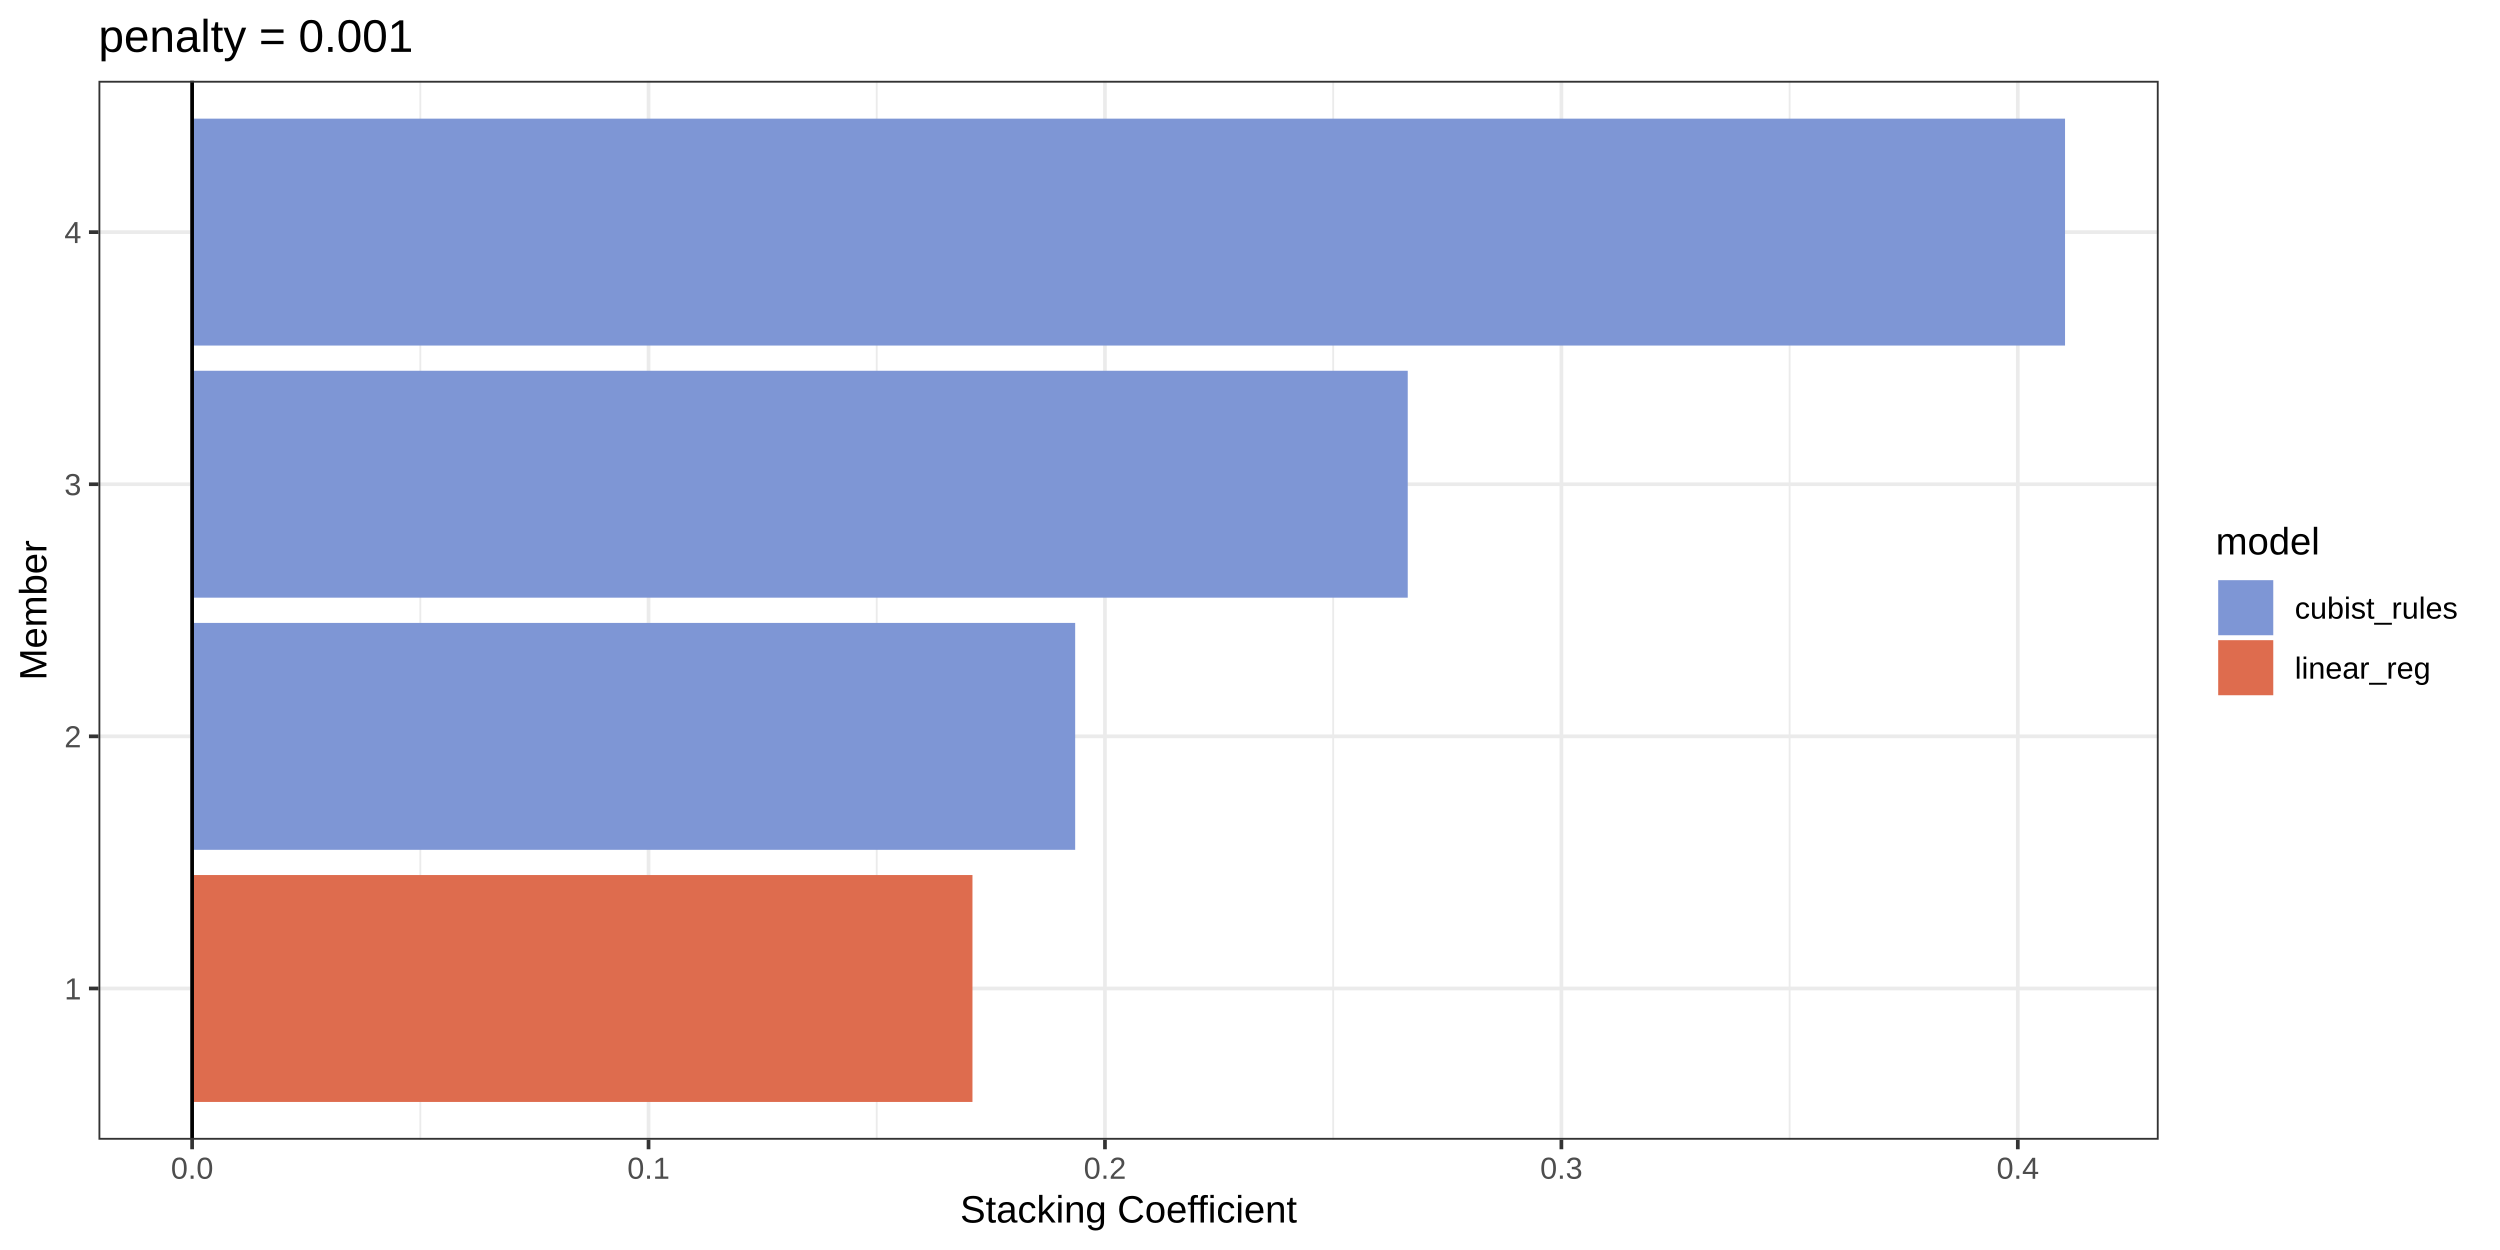
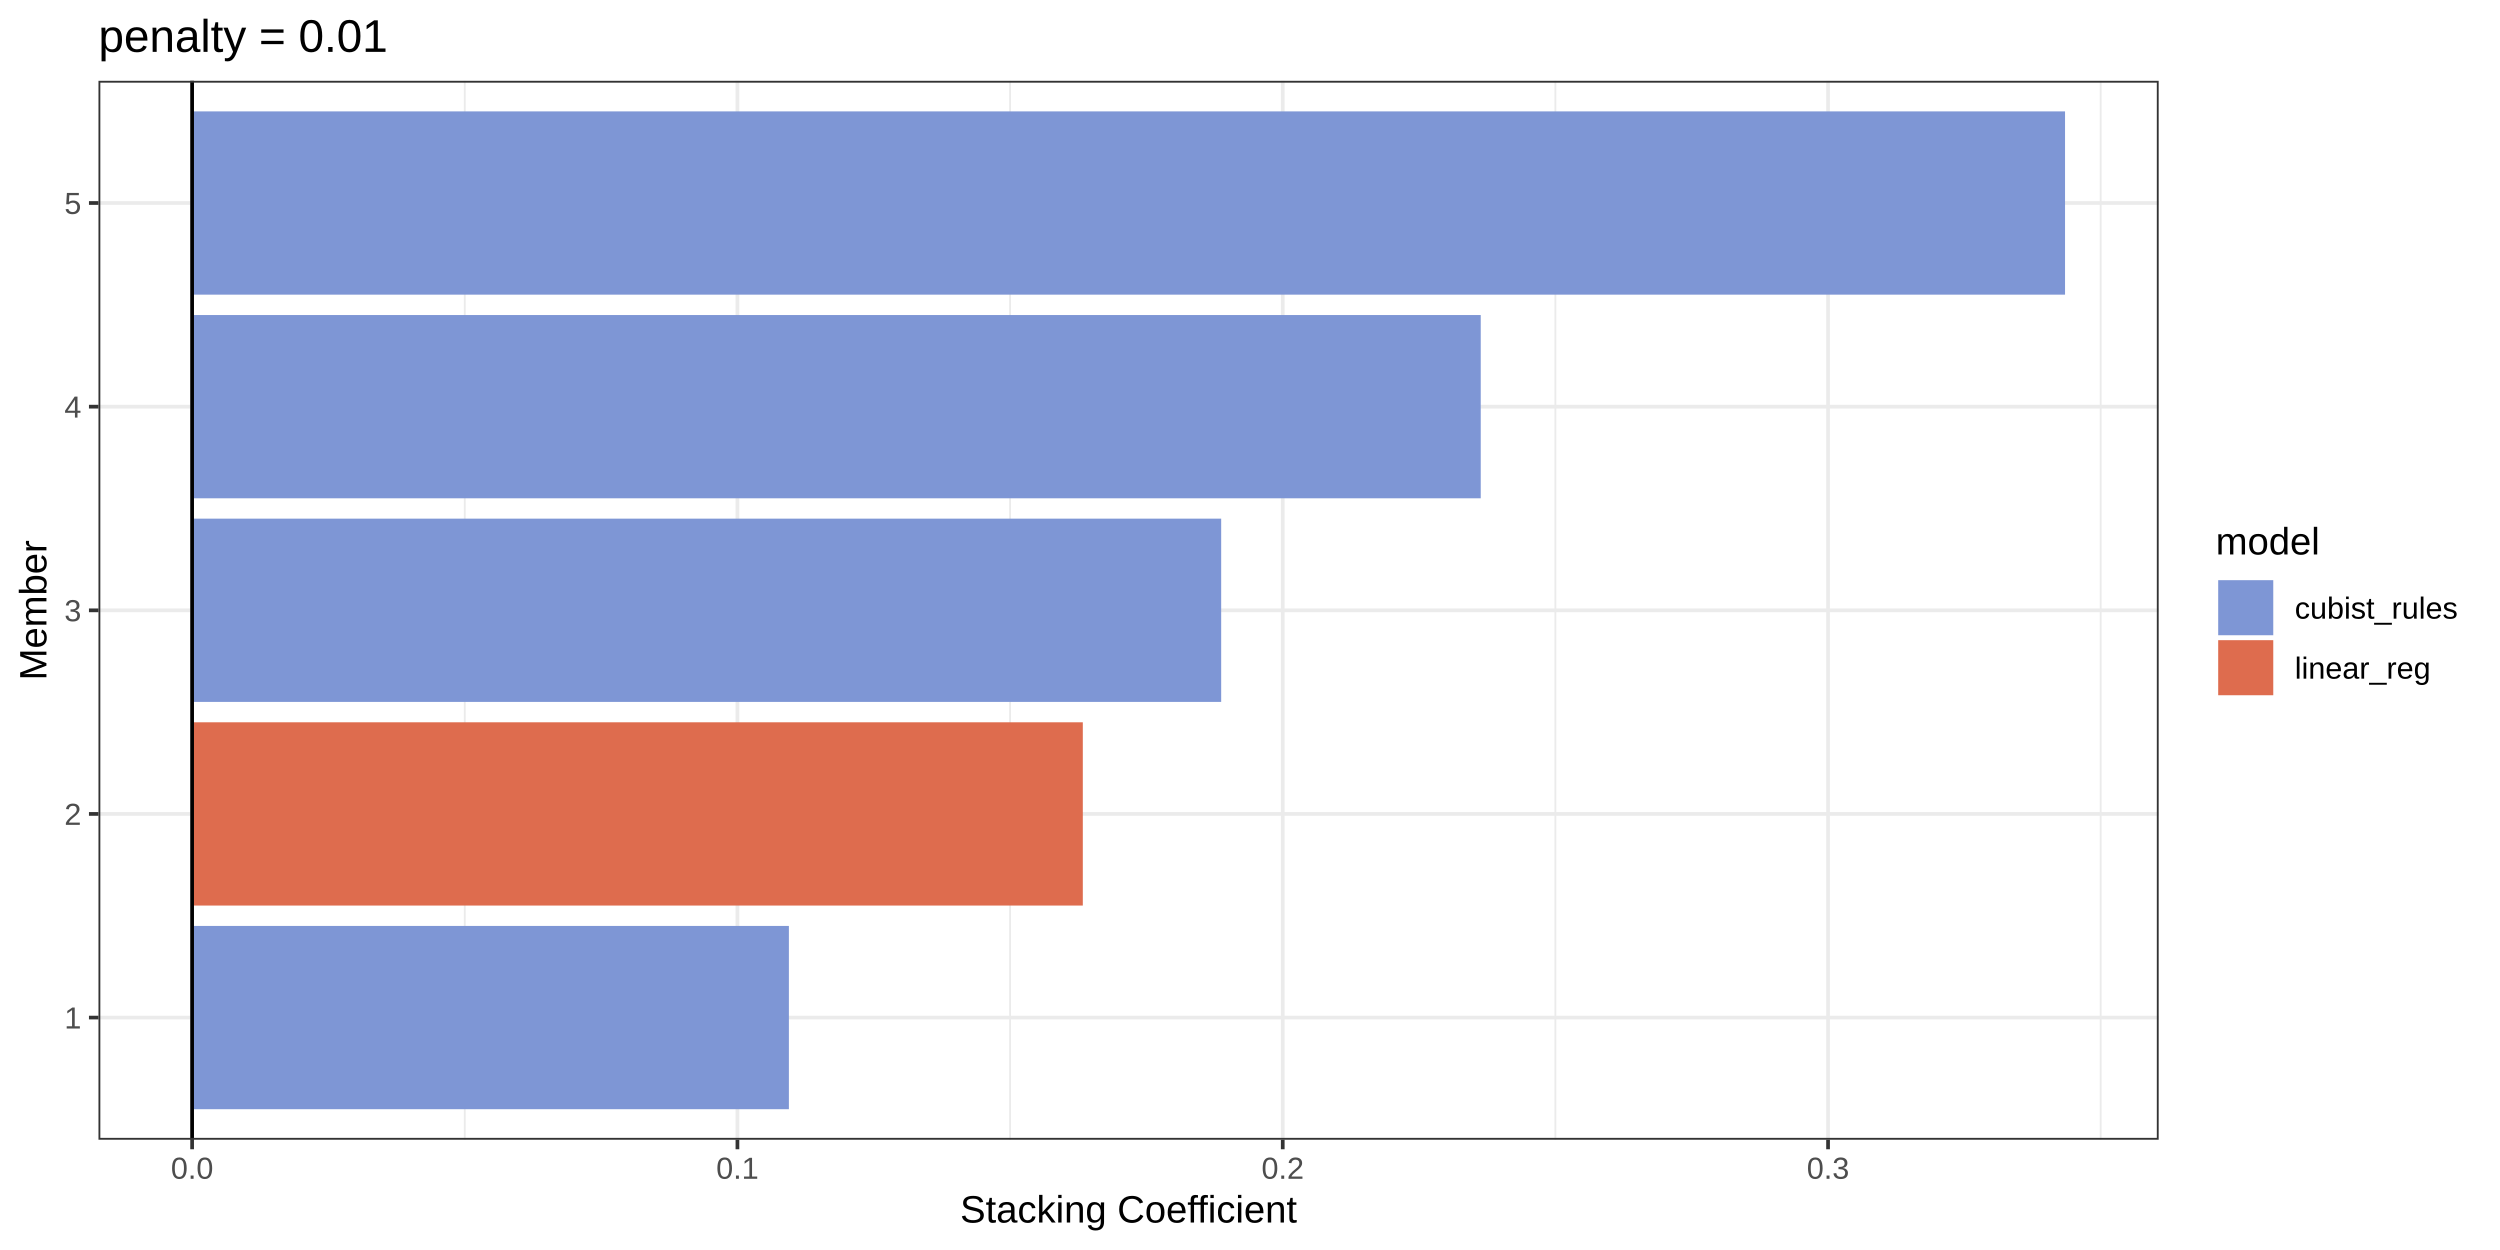
<svg xmlns="http://www.w3.org/2000/svg" class="svglite" width="720.00pt" height="360.00pt" viewBox="0 0 720.00 360.00">
  <defs>
    <style type="text/css">
    .svglite line, .svglite polyline, .svglite polygon, .svglite path, .svglite rect, .svglite circle {
      fill: none;
      stroke: #000000;
      stroke-linecap: round;
      stroke-linejoin: round;
      stroke-miterlimit: 10.00;
    }
    .svglite text {
      white-space: pre;
    }
  </style>
  </defs>
  <rect width="100%" height="100%" style="stroke: none; fill: #FFFFFF;" />
  <defs>
    <clipPath id="cpMC4wMHw3MjAuMDB8MC4wMHwzNjAuMDA=">
      <rect x="0.00" y="0.00" width="720.00" height="360.00" />
    </clipPath>
  </defs>
  <g clip-path="url(#cpMC4wMHw3MjAuMDB8MC4wMHwzNjAuMDA=)">
    <rect x="0.00" y="0.00" width="720.00" height="360.00" style="stroke-width: 1.07; stroke: #FFFFFF; fill: #FFFFFF;" />
  </g>
  <defs>
    <clipPath id="cpMjguMzZ8NjIxLjY5fDIzLjI4fDMyOC4yNQ==">
      <rect x="28.36" y="23.28" width="593.34" height="304.97" />
    </clipPath>
  </defs>
  <g clip-path="url(#cpMjguMzZ8NjIxLjY5fDIzLjI4fDMyOC4yNQ==)">
    <rect x="28.36" y="23.28" width="593.34" height="304.97" style="stroke-width: 1.07; stroke: none; fill: #FFFFFF;" />
-     <polyline points="121.05,328.25 121.05,23.28 " style="stroke-width: 0.53; stroke: #EBEBEB; stroke-linecap: butt;" />
-     <polyline points="252.50,328.25 252.50,23.28 " style="stroke-width: 0.53; stroke: #EBEBEB; stroke-linecap: butt;" />
-     <polyline points="383.96,328.25 383.96,23.28 " style="stroke-width: 0.53; stroke: #EBEBEB; stroke-linecap: butt;" />
-     <polyline points="515.41,328.25 515.41,23.28 " style="stroke-width: 0.53; stroke: #EBEBEB; stroke-linecap: butt;" />
-     <polyline points="28.36,284.68 621.69,284.68 " style="stroke-width: 1.07; stroke: #EBEBEB; stroke-linecap: butt;" />
-     <polyline points="28.36,212.07 621.69,212.07 " style="stroke-width: 1.07; stroke: #EBEBEB; stroke-linecap: butt;" />
-     <polyline points="28.36,139.46 621.69,139.46 " style="stroke-width: 1.07; stroke: #EBEBEB; stroke-linecap: butt;" />
-     <polyline points="28.36,66.85 621.69,66.85 " style="stroke-width: 1.07; stroke: #EBEBEB; stroke-linecap: butt;" />
+     <polyline points="133.85,328.25 133.85,23.28 " style="stroke-width: 0.53; stroke: #EBEBEB; stroke-linecap: butt;" />
+     <polyline points="290.90,328.25 290.90,23.28 " style="stroke-width: 0.53; stroke: #EBEBEB; stroke-linecap: butt;" />
+     <polyline points="447.95,328.25 447.95,23.28 " style="stroke-width: 0.53; stroke: #EBEBEB; stroke-linecap: butt;" />
+     <polyline points="605.00,328.25 605.00,23.28 " style="stroke-width: 0.53; stroke: #EBEBEB; stroke-linecap: butt;" />
+     <polyline points="28.36,293.06 621.69,293.06 " style="stroke-width: 1.07; stroke: #EBEBEB; stroke-linecap: butt;" />
+     <polyline points="28.36,234.41 621.69,234.41 " style="stroke-width: 1.07; stroke: #EBEBEB; stroke-linecap: butt;" />
+     <polyline points="28.36,175.77 621.69,175.77 " style="stroke-width: 1.07; stroke: #EBEBEB; stroke-linecap: butt;" />
+     <polyline points="28.36,117.12 621.69,117.12 " style="stroke-width: 1.07; stroke: #EBEBEB; stroke-linecap: butt;" />
+     <polyline points="28.36,58.47 621.69,58.47 " style="stroke-width: 1.07; stroke: #EBEBEB; stroke-linecap: butt;" />
    <polyline points="55.33,328.25 55.33,23.28 " style="stroke-width: 1.07; stroke: #EBEBEB; stroke-linecap: butt;" />
-     <polyline points="186.78,328.25 186.78,23.28 " style="stroke-width: 1.07; stroke: #EBEBEB; stroke-linecap: butt;" />
-     <polyline points="318.23,328.25 318.23,23.28 " style="stroke-width: 1.07; stroke: #EBEBEB; stroke-linecap: butt;" />
-     <polyline points="449.68,328.25 449.68,23.28 " style="stroke-width: 1.07; stroke: #EBEBEB; stroke-linecap: butt;" />
-     <polyline points="581.13,328.25 581.13,23.28 " style="stroke-width: 1.07; stroke: #EBEBEB; stroke-linecap: butt;" />
-     <rect x="55.33" y="252.01" width="224.74" height="65.35" style="stroke-width: 1.07; stroke: none; stroke-linecap: butt; stroke-linejoin: miter; fill: #DE6C4E;" />
-     <rect x="55.33" y="179.40" width="254.32" height="65.35" style="stroke-width: 1.07; stroke: none; stroke-linecap: butt; stroke-linejoin: miter; fill: #7E96D5;" />
-     <rect x="55.33" y="106.78" width="350.10" height="65.35" style="stroke-width: 1.07; stroke: none; stroke-linecap: butt; stroke-linejoin: miter; fill: #7E96D5;" />
-     <rect x="55.33" y="34.17" width="539.40" height="65.35" style="stroke-width: 1.07; stroke: none; stroke-linecap: butt; stroke-linejoin: miter; fill: #7E96D5;" />
+     <polyline points="212.38,328.25 212.38,23.28 " style="stroke-width: 1.07; stroke: #EBEBEB; stroke-linecap: butt;" />
+     <polyline points="369.43,328.25 369.43,23.28 " style="stroke-width: 1.07; stroke: #EBEBEB; stroke-linecap: butt;" />
+     <polyline points="526.48,328.25 526.48,23.28 " style="stroke-width: 1.07; stroke: #EBEBEB; stroke-linecap: butt;" />
+     <rect x="55.33" y="266.67" width="171.87" height="52.78" style="stroke-width: 1.07; stroke: none; stroke-linecap: butt; stroke-linejoin: miter; fill: #7E96D5;" />
+     <rect x="55.33" y="208.02" width="256.52" height="52.78" style="stroke-width: 1.07; stroke: none; stroke-linecap: butt; stroke-linejoin: miter; fill: #DE6C4E;" />
+     <rect x="55.33" y="149.37" width="296.37" height="52.78" style="stroke-width: 1.07; stroke: none; stroke-linecap: butt; stroke-linejoin: miter; fill: #7E96D5;" />
+     <rect x="55.33" y="90.73" width="371.12" height="52.78" style="stroke-width: 1.07; stroke: none; stroke-linecap: butt; stroke-linejoin: miter; fill: #7E96D5;" />
+     <rect x="55.33" y="32.08" width="539.40" height="52.78" style="stroke-width: 1.07; stroke: none; stroke-linecap: butt; stroke-linejoin: miter; fill: #7E96D5;" />
    <line x1="55.33" y1="328.25" x2="55.33" y2="23.28" style="stroke-width: 1.07; stroke-linecap: butt;" />
    <rect x="28.36" y="23.28" width="593.34" height="304.97" style="stroke-width: 1.07; stroke: #333333;" />
  </g>
  <g clip-path="url(#cpMC4wMHw3MjAuMDB8MC4wMHwzNjAuMDA=)">
-     <text x="23.43" y="287.84" text-anchor="end" style="font-size: 8.80px;fill: #4D4D4D; font-family: &quot;Arial&quot;;" textLength="4.90px" lengthAdjust="spacingAndGlyphs">1</text>
-     <text x="23.43" y="215.23" text-anchor="end" style="font-size: 8.80px;fill: #4D4D4D; font-family: &quot;Arial&quot;;" textLength="4.90px" lengthAdjust="spacingAndGlyphs">2</text>
-     <text x="23.43" y="142.61" text-anchor="end" style="font-size: 8.80px;fill: #4D4D4D; font-family: &quot;Arial&quot;;" textLength="4.90px" lengthAdjust="spacingAndGlyphs">3</text>
-     <text x="23.43" y="70.00" text-anchor="end" style="font-size: 8.80px;fill: #4D4D4D; font-family: &quot;Arial&quot;;" textLength="4.90px" lengthAdjust="spacingAndGlyphs">4</text>
-     <polyline points="25.62,284.68 28.36,284.68 " style="stroke-width: 1.07; stroke: #333333; stroke-linecap: butt;" />
-     <polyline points="25.62,212.07 28.36,212.07 " style="stroke-width: 1.07; stroke: #333333; stroke-linecap: butt;" />
-     <polyline points="25.62,139.46 28.36,139.46 " style="stroke-width: 1.07; stroke: #333333; stroke-linecap: butt;" />
-     <polyline points="25.62,66.85 28.36,66.85 " style="stroke-width: 1.07; stroke: #333333; stroke-linecap: butt;" />
+     <text x="23.43" y="296.22" text-anchor="end" style="font-size: 8.80px;fill: #4D4D4D; font-family: &quot;Arial&quot;;" textLength="4.90px" lengthAdjust="spacingAndGlyphs">1</text>
+     <text x="23.43" y="237.57" text-anchor="end" style="font-size: 8.80px;fill: #4D4D4D; font-family: &quot;Arial&quot;;" textLength="4.90px" lengthAdjust="spacingAndGlyphs">2</text>
+     <text x="23.43" y="178.92" text-anchor="end" style="font-size: 8.80px;fill: #4D4D4D; font-family: &quot;Arial&quot;;" textLength="4.90px" lengthAdjust="spacingAndGlyphs">3</text>
+     <text x="23.43" y="120.27" text-anchor="end" style="font-size: 8.80px;fill: #4D4D4D; font-family: &quot;Arial&quot;;" textLength="4.90px" lengthAdjust="spacingAndGlyphs">4</text>
+     <text x="23.43" y="61.62" text-anchor="end" style="font-size: 8.80px;fill: #4D4D4D; font-family: &quot;Arial&quot;;" textLength="4.90px" lengthAdjust="spacingAndGlyphs">5</text>
+     <polyline points="25.62,293.06 28.36,293.06 " style="stroke-width: 1.07; stroke: #333333; stroke-linecap: butt;" />
+     <polyline points="25.62,234.41 28.36,234.41 " style="stroke-width: 1.07; stroke: #333333; stroke-linecap: butt;" />
+     <polyline points="25.62,175.77 28.36,175.77 " style="stroke-width: 1.07; stroke: #333333; stroke-linecap: butt;" />
+     <polyline points="25.62,117.12 28.36,117.12 " style="stroke-width: 1.07; stroke: #333333; stroke-linecap: butt;" />
+     <polyline points="25.62,58.47 28.36,58.47 " style="stroke-width: 1.07; stroke: #333333; stroke-linecap: butt;" />
    <polyline points="55.33,330.99 55.33,328.25 " style="stroke-width: 1.07; stroke: #333333; stroke-linecap: butt;" />
-     <polyline points="186.78,330.99 186.78,328.25 " style="stroke-width: 1.07; stroke: #333333; stroke-linecap: butt;" />
-     <polyline points="318.23,330.99 318.23,328.25 " style="stroke-width: 1.07; stroke: #333333; stroke-linecap: butt;" />
-     <polyline points="449.68,330.99 449.68,328.25 " style="stroke-width: 1.07; stroke: #333333; stroke-linecap: butt;" />
-     <polyline points="581.13,330.99 581.13,328.25 " style="stroke-width: 1.07; stroke: #333333; stroke-linecap: butt;" />
+     <polyline points="212.38,330.99 212.38,328.25 " style="stroke-width: 1.07; stroke: #333333; stroke-linecap: butt;" />
+     <polyline points="369.43,330.99 369.43,328.25 " style="stroke-width: 1.07; stroke: #333333; stroke-linecap: butt;" />
+     <polyline points="526.48,330.99 526.48,328.25 " style="stroke-width: 1.07; stroke: #333333; stroke-linecap: butt;" />
    <text x="55.33" y="339.49" text-anchor="middle" style="font-size: 8.80px;fill: #4D4D4D; font-family: &quot;Arial&quot;;" textLength="12.23px" lengthAdjust="spacingAndGlyphs">0.0</text>
-     <text x="186.78" y="339.49" text-anchor="middle" style="font-size: 8.80px;fill: #4D4D4D; font-family: &quot;Arial&quot;;" textLength="12.23px" lengthAdjust="spacingAndGlyphs">0.1</text>
-     <text x="318.23" y="339.49" text-anchor="middle" style="font-size: 8.80px;fill: #4D4D4D; font-family: &quot;Arial&quot;;" textLength="12.23px" lengthAdjust="spacingAndGlyphs">0.2</text>
-     <text x="449.68" y="339.49" text-anchor="middle" style="font-size: 8.80px;fill: #4D4D4D; font-family: &quot;Arial&quot;;" textLength="12.23px" lengthAdjust="spacingAndGlyphs">0.3</text>
-     <text x="581.13" y="339.49" text-anchor="middle" style="font-size: 8.80px;fill: #4D4D4D; font-family: &quot;Arial&quot;;" textLength="12.23px" lengthAdjust="spacingAndGlyphs">0.4</text>
+     <text x="212.38" y="339.49" text-anchor="middle" style="font-size: 8.80px;fill: #4D4D4D; font-family: &quot;Arial&quot;;" textLength="12.23px" lengthAdjust="spacingAndGlyphs">0.1</text>
+     <text x="369.43" y="339.49" text-anchor="middle" style="font-size: 8.80px;fill: #4D4D4D; font-family: &quot;Arial&quot;;" textLength="12.23px" lengthAdjust="spacingAndGlyphs">0.2</text>
+     <text x="526.48" y="339.49" text-anchor="middle" style="font-size: 8.80px;fill: #4D4D4D; font-family: &quot;Arial&quot;;" textLength="12.23px" lengthAdjust="spacingAndGlyphs">0.3</text>
    <text x="325.03" y="352.10" text-anchor="middle" style="font-size: 11.00px; font-family: &quot;Arial&quot;;" textLength="97.21px" lengthAdjust="spacingAndGlyphs">Stacking Coefficient</text>
    <text transform="translate(13.37,175.77) rotate(-90)" text-anchor="middle" style="font-size: 11.00px; font-family: &quot;Arial&quot;;" textLength="40.36px" lengthAdjust="spacingAndGlyphs">Member</text>
    <rect x="632.65" y="145.11" width="81.87" height="61.32" style="stroke-width: 1.07; stroke: none; fill: #FFFFFF;" />
    <text x="638.13" y="159.69" style="font-size: 11.00px; font-family: &quot;Arial&quot;;" textLength="29.97px" lengthAdjust="spacingAndGlyphs">model</text>
    <rect x="638.13" y="166.38" width="17.28" height="17.28" style="stroke-width: 1.07; stroke: none; fill: #FFFFFF;" />
    <rect x="638.84" y="167.09" width="15.86" height="15.86" style="stroke-width: 1.07; stroke: none; stroke-linecap: butt; stroke-linejoin: miter; fill: #7E96D5;" />
    <rect x="638.13" y="183.66" width="17.28" height="17.28" style="stroke-width: 1.07; stroke: none; fill: #FFFFFF;" />
    <rect x="638.84" y="184.37" width="15.86" height="15.86" style="stroke-width: 1.07; stroke: none; stroke-linecap: butt; stroke-linejoin: miter; fill: #DE6C4E;" />
    <text x="660.89" y="178.18" style="font-size: 8.80px; font-family: &quot;Arial&quot;;" textLength="46.95px" lengthAdjust="spacingAndGlyphs">cubist_rules</text>
    <text x="660.89" y="195.46" style="font-size: 8.80px; font-family: &quot;Arial&quot;;" textLength="39.14px" lengthAdjust="spacingAndGlyphs">linear_reg</text>
-     <text x="28.36" y="14.94" style="font-size: 13.20px; font-family: &quot;Arial&quot;;" textLength="90.58px" lengthAdjust="spacingAndGlyphs">penalty = 0.001</text>
+     <text x="28.36" y="14.94" style="font-size: 13.20px; font-family: &quot;Arial&quot;;" textLength="83.25px" lengthAdjust="spacingAndGlyphs">penalty = 0.01</text>
  </g>
</svg>
